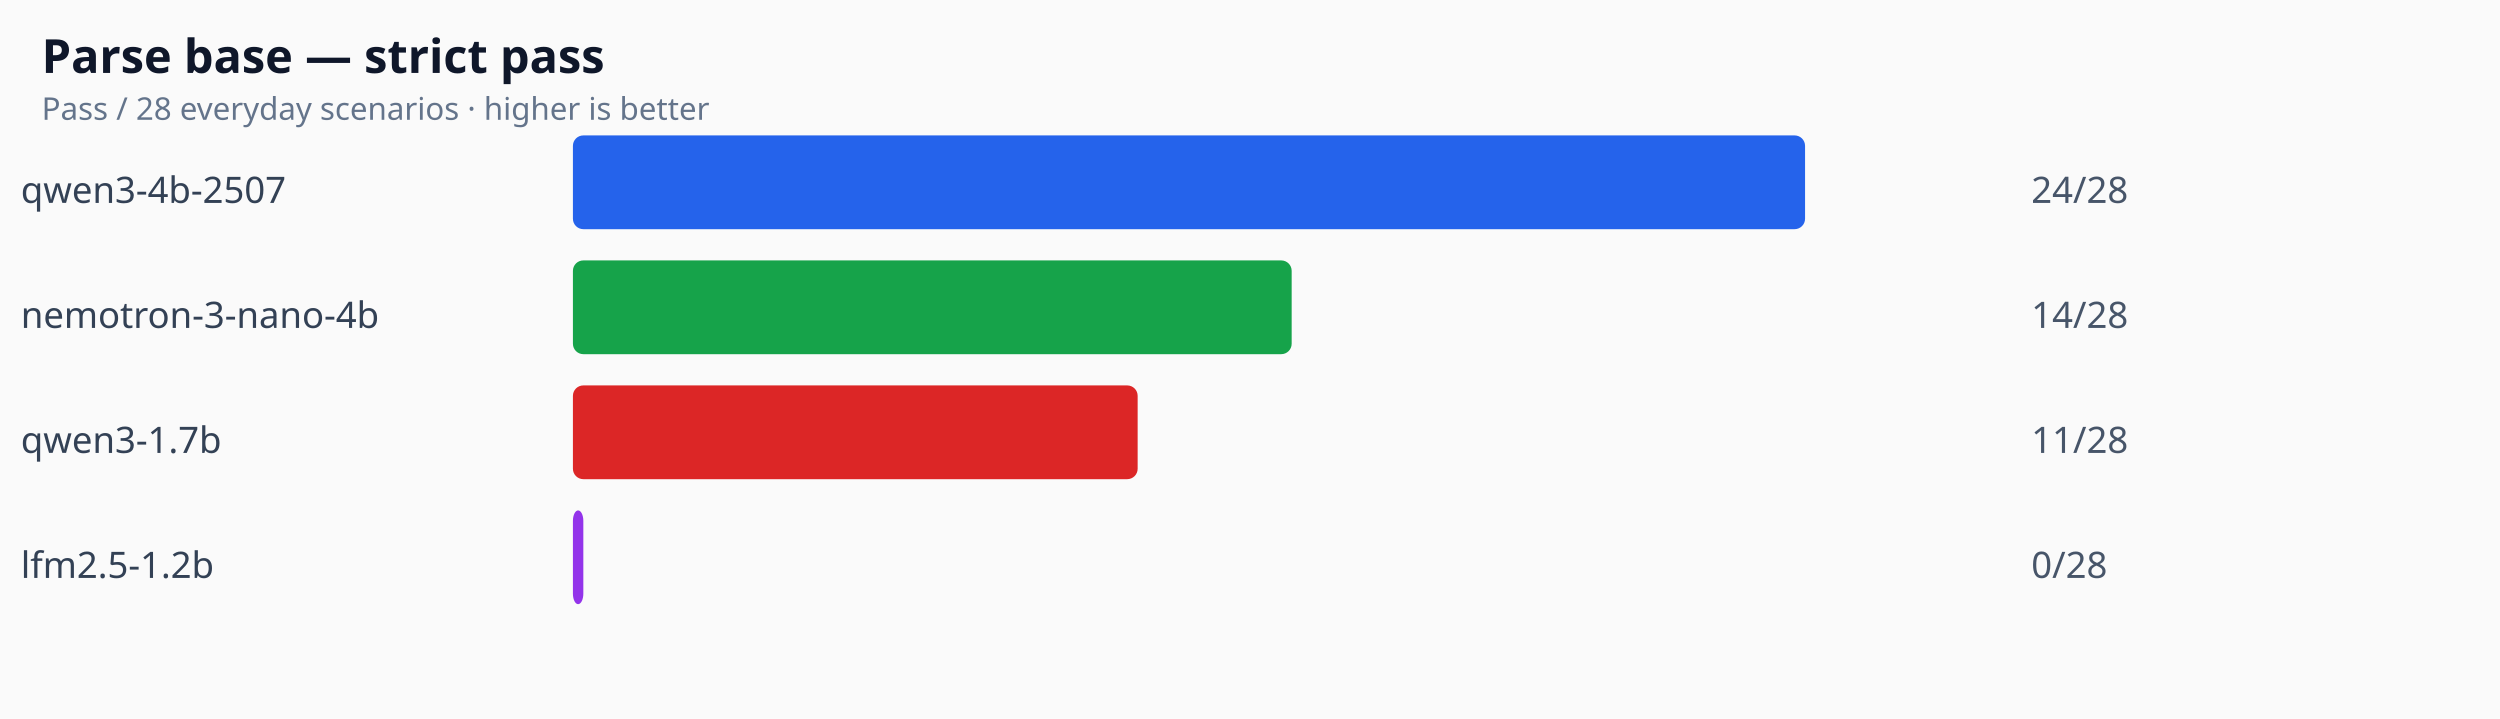
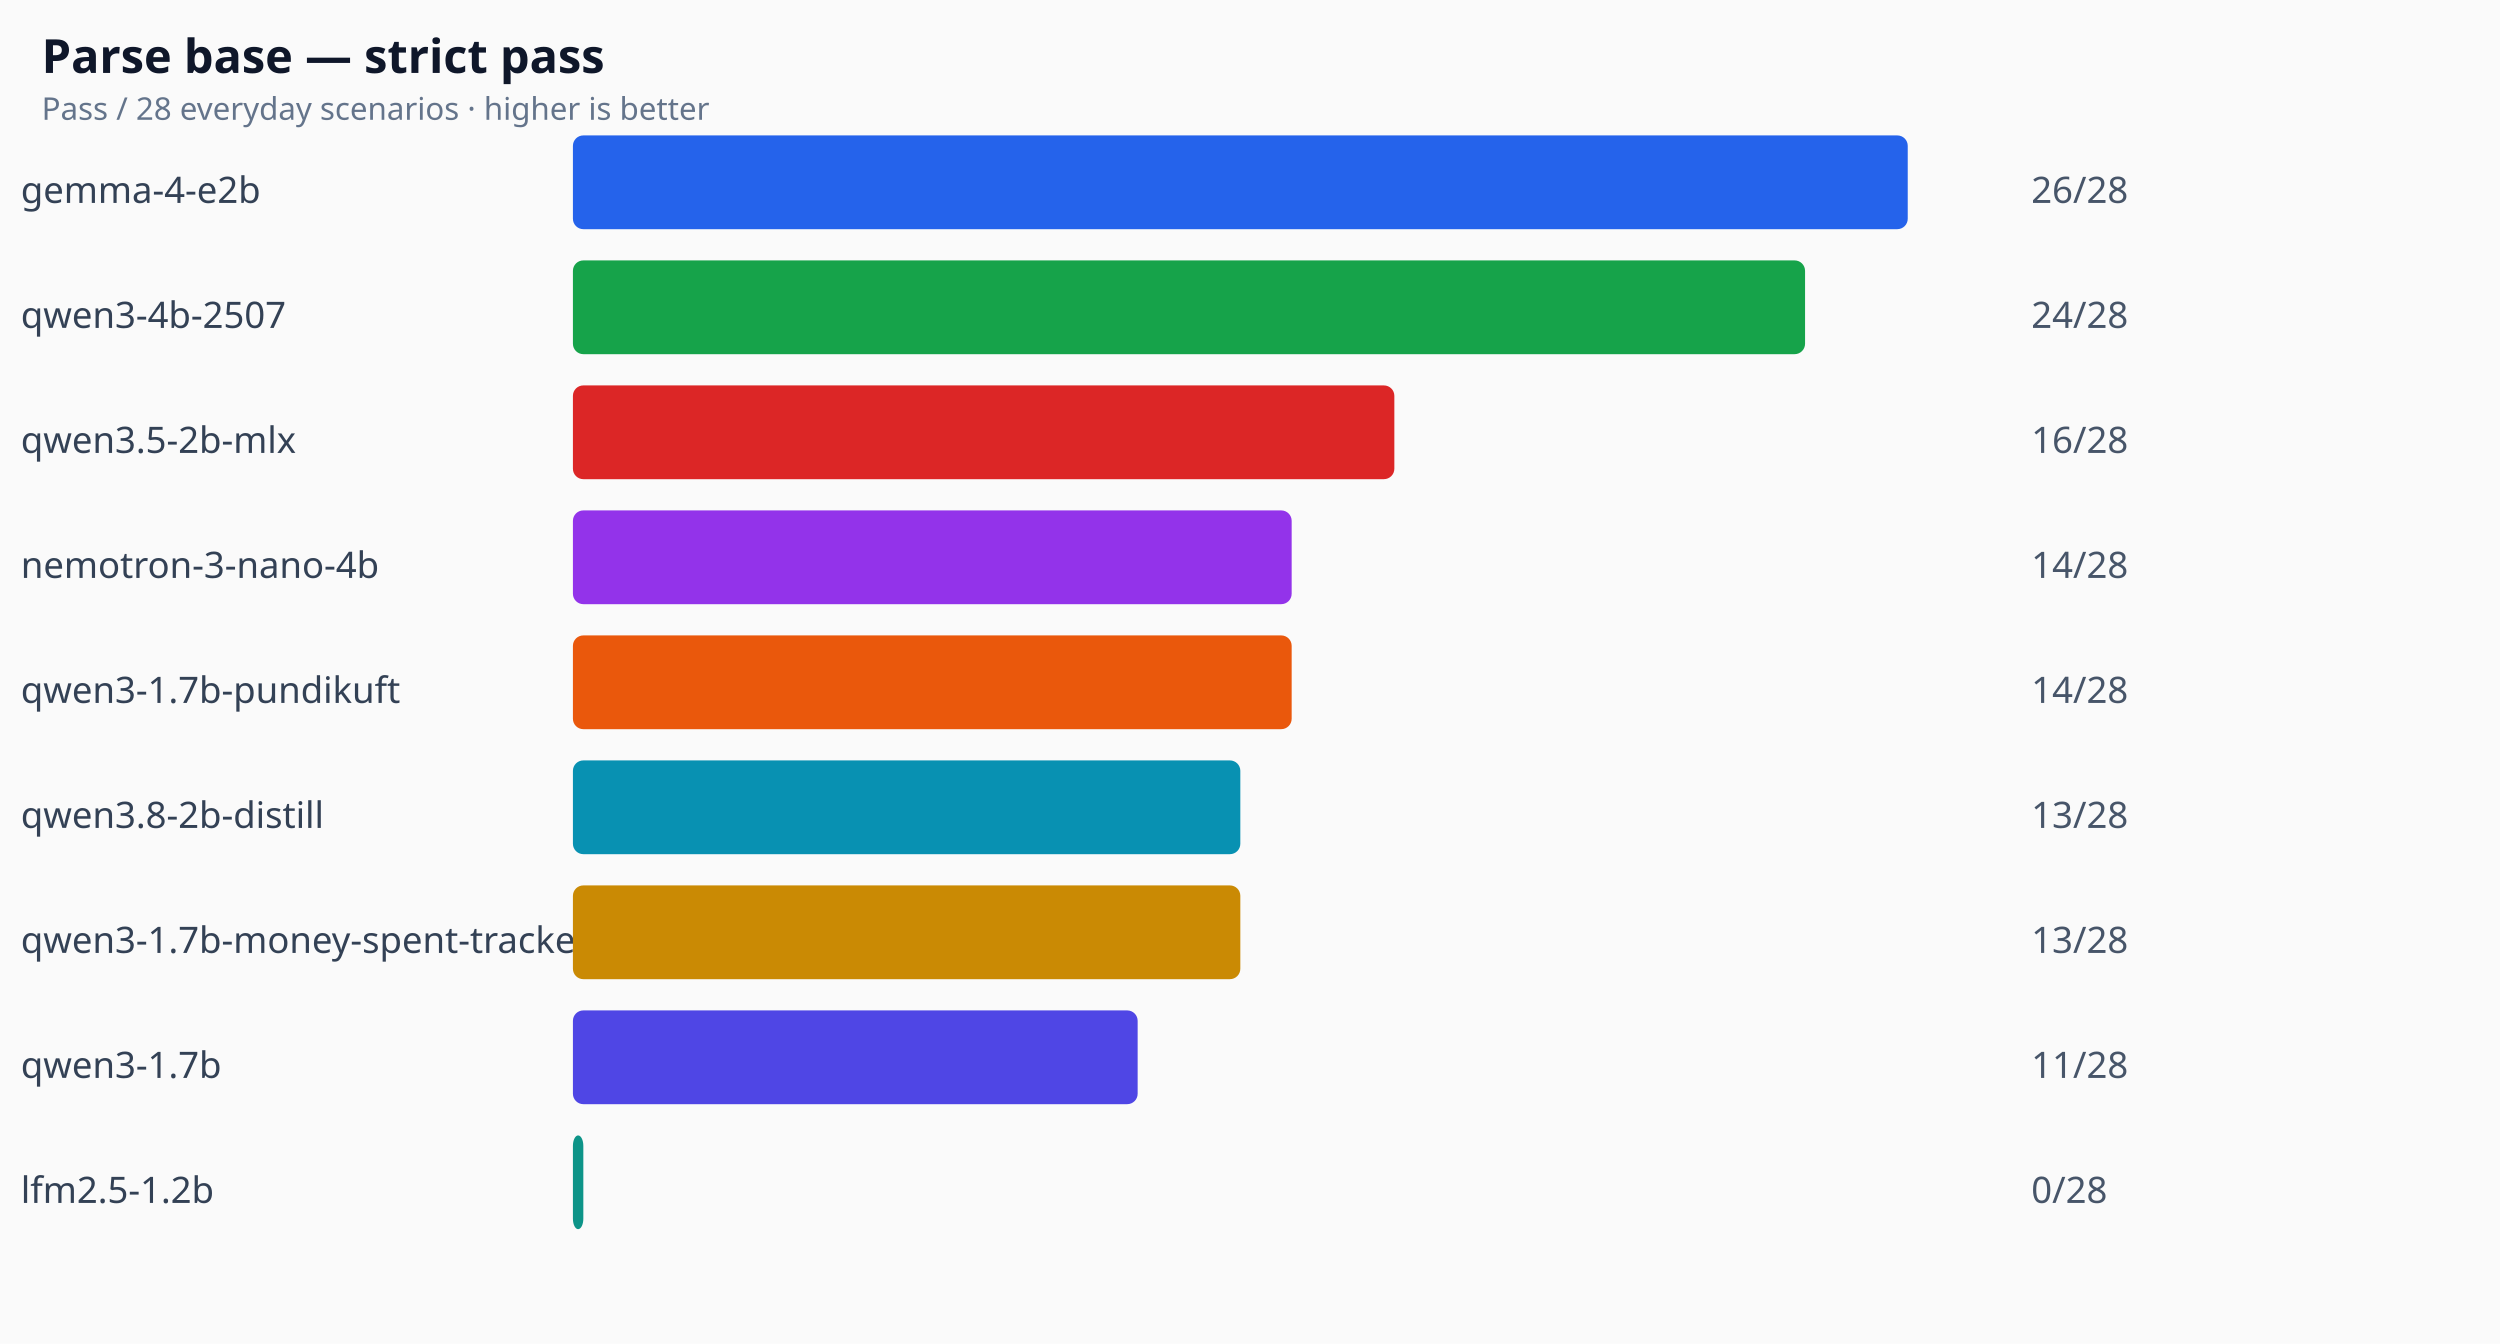
- <svg xmlns="http://www.w3.org/2000/svg" viewBox="0 0 960 276" width="960" height="276">
+ <svg xmlns="http://www.w3.org/2000/svg" viewBox="0 0 960 516" width="960" height="516">
  <style>
    .title { font: 600 18px system-ui, sans-serif; fill: #0f172a; }
    .label { font: 14px system-ui, sans-serif; fill: #334155; }
    .value { font: 14px system-ui, sans-serif; fill: #475569; }
    .sub { font: 12px system-ui, sans-serif; fill: #64748b; }
  </style>
  <rect width="100%" height="100%" fill="#fafafa" />
  <text x="16" y="28" class="title">Parse base — strict pass</text>
  <text x="16" y="46" class="sub">Pass / 28 everyday scenarios · higher is better</text>
-   <text x="8" y="77.92" class="label">qwen3-4b-2507</text>
-   <rect x="220" y="52" width="473.143" height="36" rx="4" fill="#2563eb" />
-   <text x="780" y="77.92" class="value">24/28</text>
-   <text x="8" y="125.92" class="label">nemotron-3-nano-4b</text>
-   <rect x="220" y="100" width="276" height="36" rx="4" fill="#16a34a" />
-   <text x="780" y="125.92" class="value">14/28</text>
-   <text x="8" y="173.92" class="label">qwen3-1.7b</text>
-   <rect x="220" y="148" width="216.857" height="36" rx="4" fill="#dc2626" />
-   <text x="780" y="173.92" class="value">11/28</text>
-   <text x="8" y="221.92" class="label">lfm2.5-1.2b</text>
-   <rect x="220" y="196" width="4" height="36" rx="4" fill="#9333ea" />
-   <text x="780" y="221.92" class="value">0/28</text>
+   <text x="8" y="77.92" class="label">gemma-4-e2b</text>
+   <rect x="220" y="52" width="512.571" height="36" rx="4" fill="#2563eb" />
+   <text x="780" y="77.92" class="value">26/28</text>
+   <text x="8" y="125.92" class="label">qwen3-4b-2507</text>
+   <rect x="220" y="100" width="473.143" height="36" rx="4" fill="#16a34a" />
+   <text x="780" y="125.92" class="value">24/28</text>
+   <text x="8" y="173.92" class="label">qwen3.5-2b-mlx</text>
+   <rect x="220" y="148" width="315.429" height="36" rx="4" fill="#dc2626" />
+   <text x="780" y="173.92" class="value">16/28</text>
+   <text x="8" y="221.92" class="label">nemotron-3-nano-4b</text>
+   <rect x="220" y="196" width="276" height="36" rx="4" fill="#9333ea" />
+   <text x="780" y="221.92" class="value">14/28</text>
+   <text x="8" y="269.92" class="label">qwen3-1.7b-pundikuft</text>
+   <rect x="220" y="244" width="276" height="36" rx="4" fill="#ea580c" />
+   <text x="780" y="269.92" class="value">14/28</text>
+   <text x="8" y="317.92" class="label">qwen3.8-2b-distill</text>
+   <rect x="220" y="292" width="256.286" height="36" rx="4" fill="#0891b2" />
+   <text x="780" y="317.92" class="value">13/28</text>
+   <text x="8" y="365.92" class="label">qwen3-1.7b-money-spent-tracker</text>
+   <rect x="220" y="340" width="256.286" height="36" rx="4" fill="#ca8a04" />
+   <text x="780" y="365.92" class="value">13/28</text>
+   <text x="8" y="413.92" class="label">qwen3-1.7b</text>
+   <rect x="220" y="388" width="216.857" height="36" rx="4" fill="#4f46e5" />
+   <text x="780" y="413.92" class="value">11/28</text>
+   <text x="8" y="461.92" class="label">lfm2.5-1.2b</text>
+   <rect x="220" y="436" width="4" height="36" rx="4" fill="#0d9488" />
+   <text x="780" y="461.92" class="value">0/28</text>
</svg>
